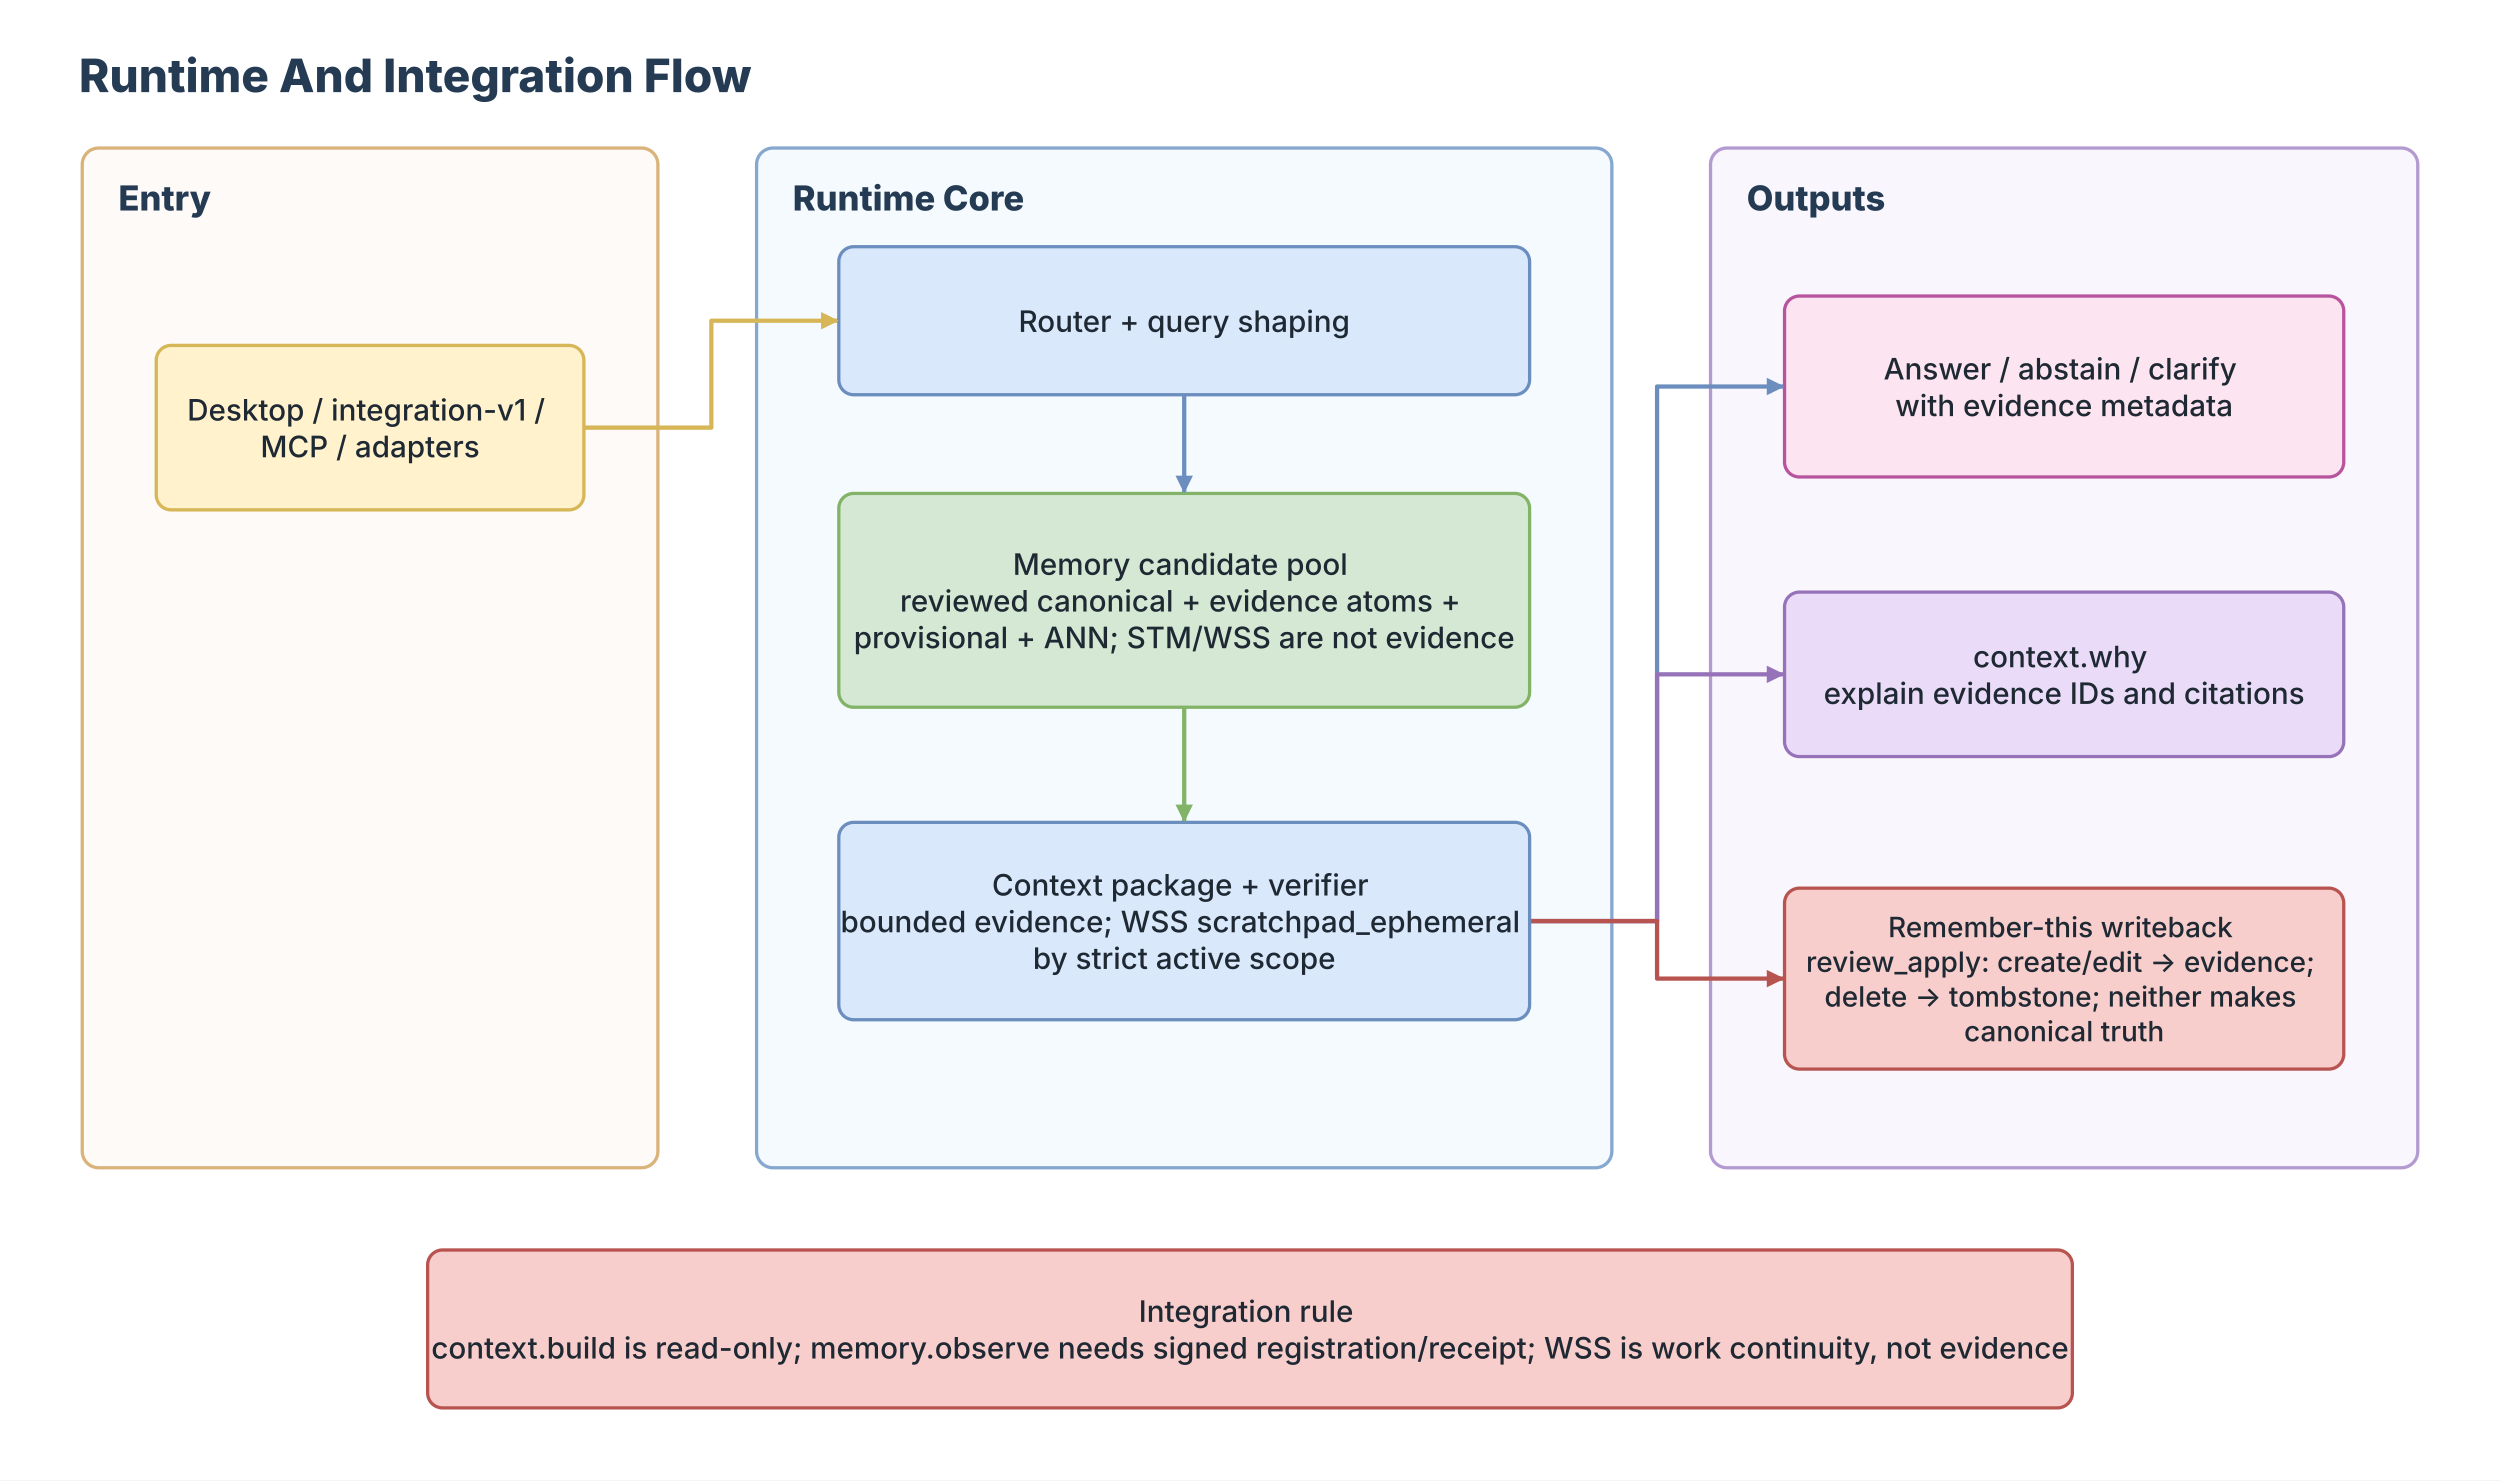
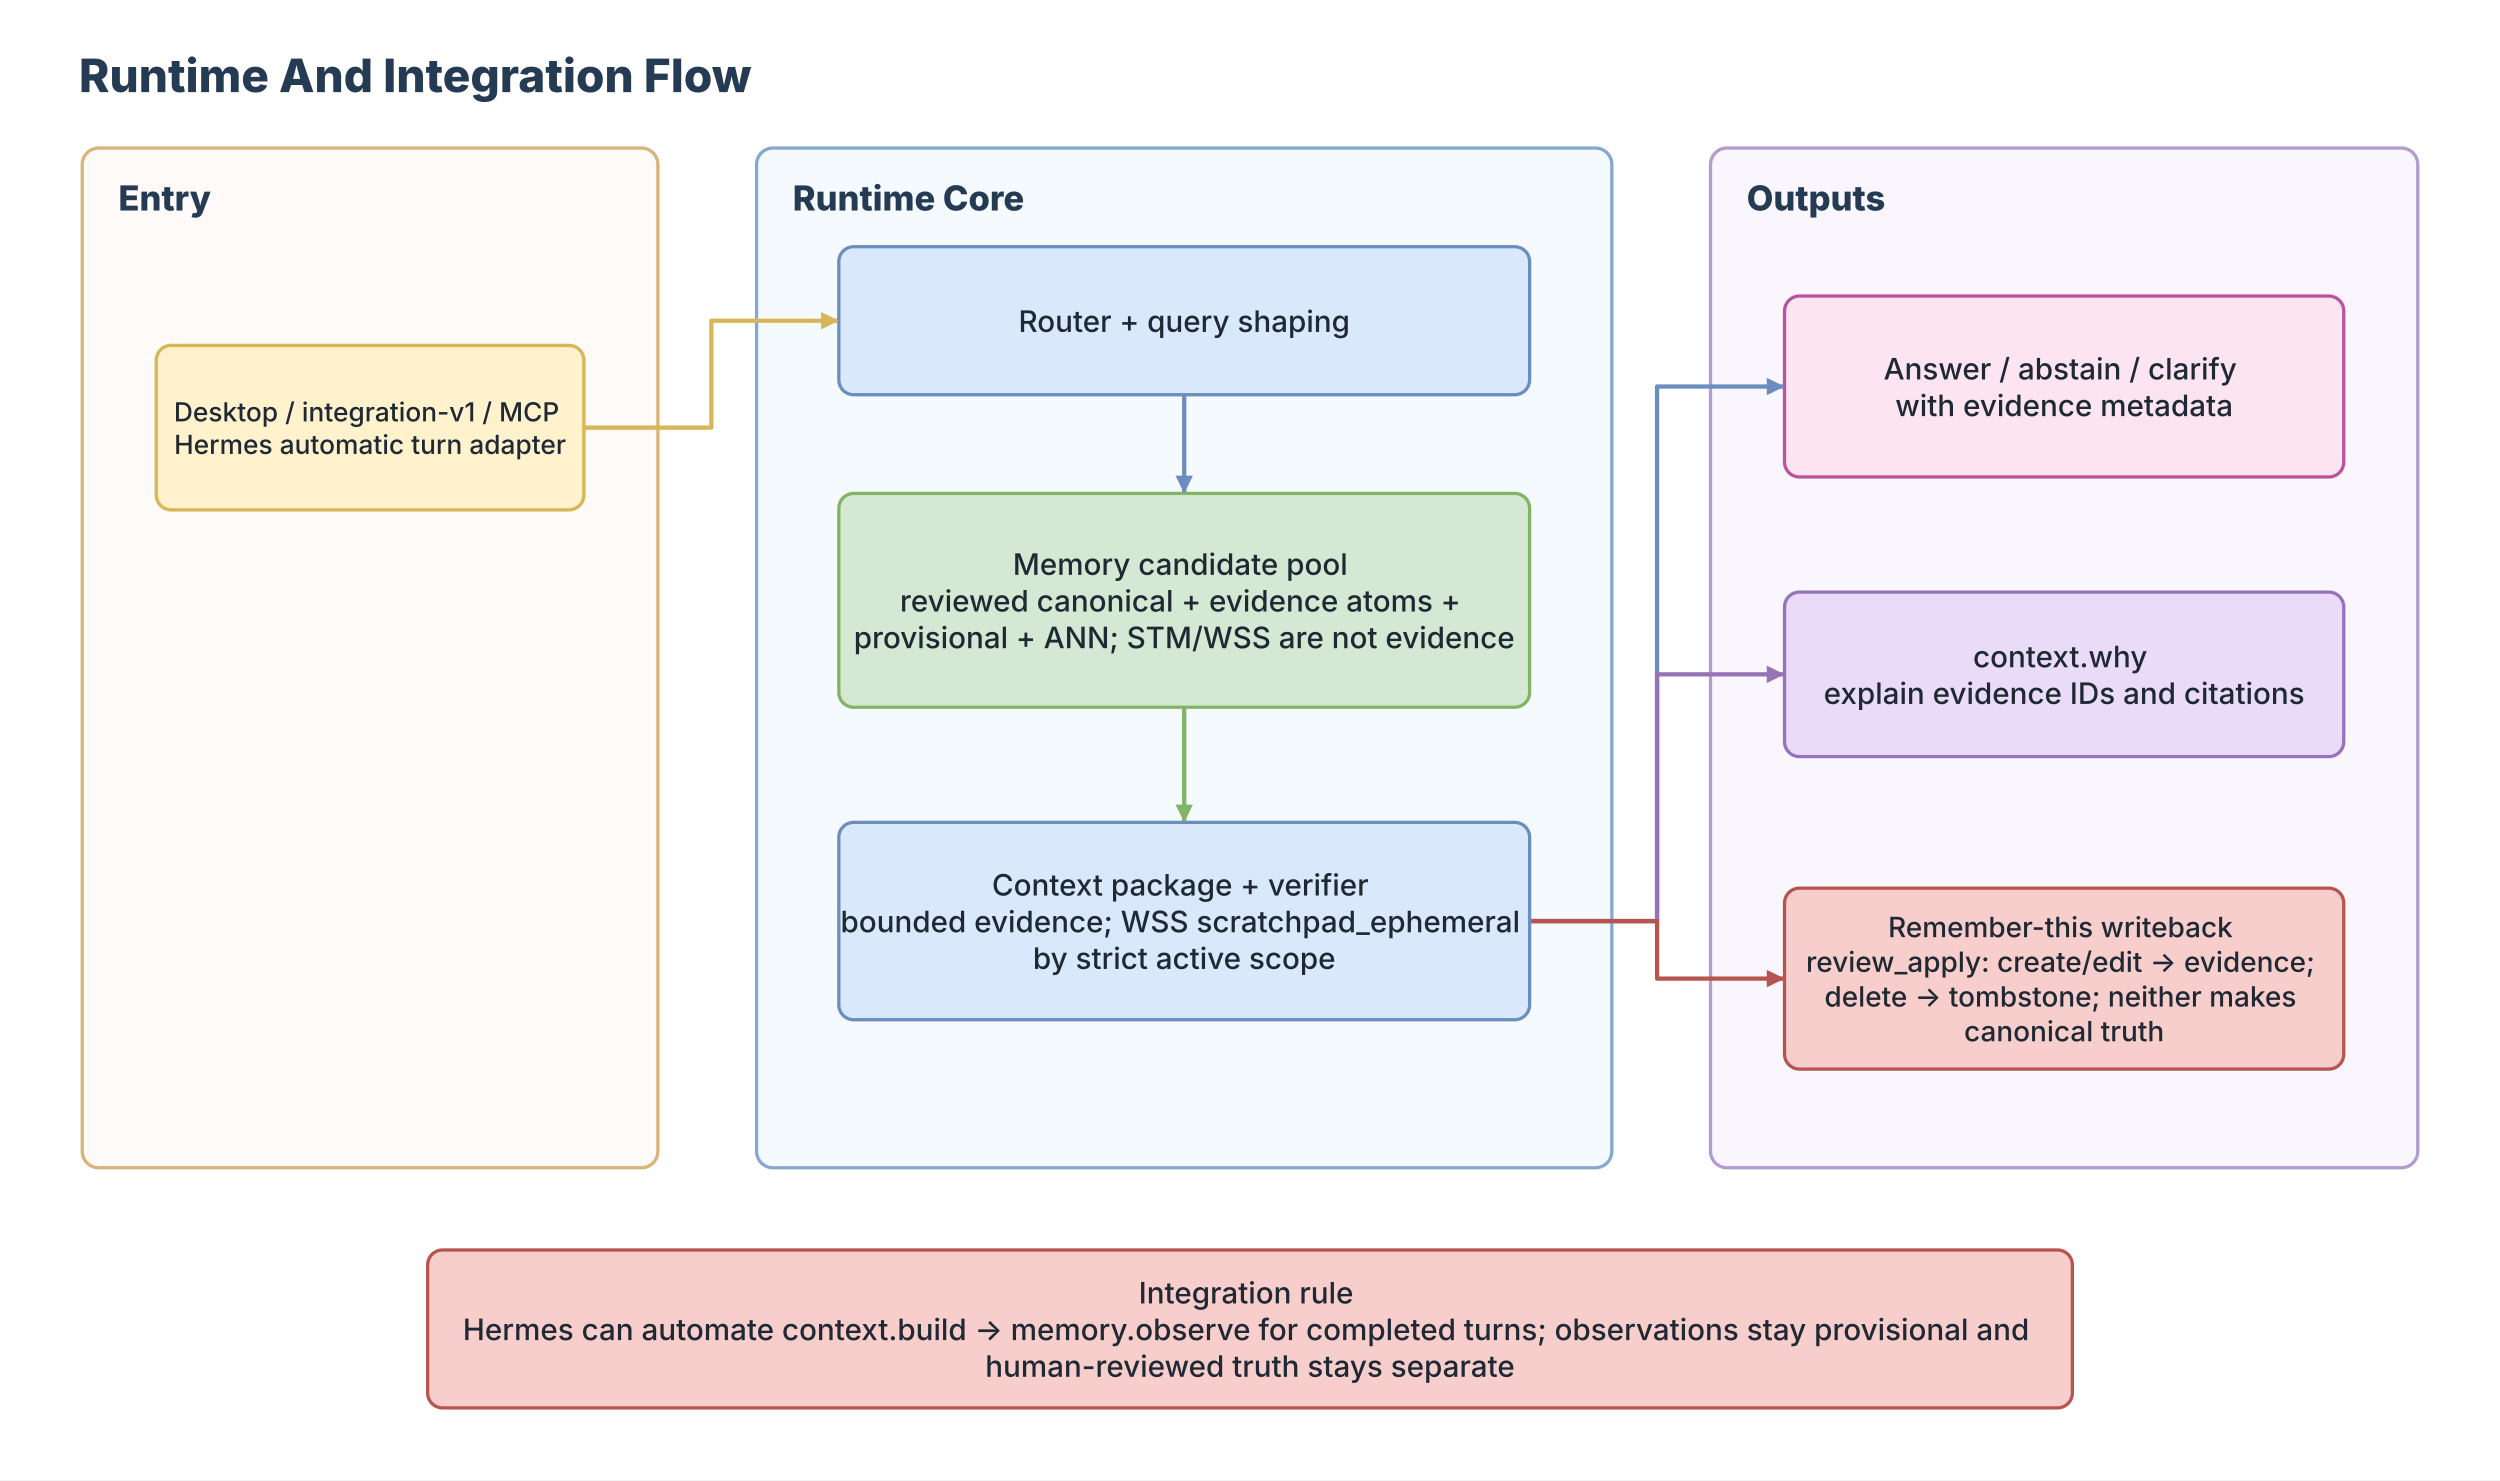
<svg xmlns="http://www.w3.org/2000/svg" width="1520" height="900" viewBox="0 0 1520 900" role="img" aria-label="Runtime And Integration Flow">
  <rect width="100%" height="100%" fill="#ffffff" />
  <text x="48" y="56" font-family="Segoe UI, Inter, Arial, sans-serif" font-size="28" font-weight="800" fill="#243b53">Runtime And Integration Flow</text>
  <rect x="50" y="90" width="350" height="620" rx="10" fill="#fbf7f1" fill-opacity="0.58" stroke="#d9b37a" stroke-width="2" />
  <text x="72" y="128" font-family="Segoe UI, Inter, Arial, sans-serif" font-size="21" font-weight="800" fill="#243b53">Entry</text>
  <rect x="460" y="90" width="520" height="620" rx="10" fill="#eef6fd" fill-opacity="0.58" stroke="#86a8cf" stroke-width="2" />
  <text x="482" y="128" font-family="Segoe UI, Inter, Arial, sans-serif" font-size="21" font-weight="800" fill="#243b53">Runtime Core</text>
  <rect x="1040" y="90" width="430" height="620" rx="10" fill="#f5effb" fill-opacity="0.58" stroke="#b39ad0" stroke-width="2" />
  <text x="1062" y="128" font-family="Segoe UI, Inter, Arial, sans-serif" font-size="21" font-weight="800" fill="#243b53">Outputs</text>
  <polyline points="355.0,260.0 432.5,260.0 432.5,195.0 510.0,195.0" fill="none" stroke="#d6b656" stroke-width="2.6" stroke-linecap="round" stroke-linejoin="round" />
  <polyline points="720.0,240.0 720.0,270.0 720.0,270.0 720.0,300.0" fill="none" stroke="#6c8ebf" stroke-width="2.6" stroke-linecap="round" stroke-linejoin="round" />
  <polyline points="720.0,430.0 720.0,465.0 720.0,465.0 720.0,500.0" fill="none" stroke="#82b366" stroke-width="2.6" stroke-linecap="round" stroke-linejoin="round" />
  <polyline points="930.0,560.0 1007.5,560.0 1007.5,235.0 1085.0,235.0" fill="none" stroke="#6c8ebf" stroke-width="2.6" stroke-linecap="round" stroke-linejoin="round" />
  <polyline points="930.0,560.0 1007.5,560.0 1007.5,410.0 1085.0,410.0" fill="none" stroke="#9673b9" stroke-width="2.6" stroke-linecap="round" stroke-linejoin="round" />
  <polyline points="930.0,560.0 1007.5,560.0 1007.5,595.0 1085.0,595.0" fill="none" stroke="#b85450" stroke-width="2.6" stroke-linecap="round" stroke-linejoin="round" />
  <rect x="95" y="210" width="260" height="100" rx="9" fill="#fff2cc" stroke="#d6b656" stroke-width="2" />
-   <text x="225.0" y="255.7" text-anchor="middle" font-family="Segoe UI, Inter, Arial, sans-serif" font-size="18" font-weight="500" fill="#1f2933">
-     <tspan x="225.0" dy="0.0">Desktop / integration-v1 /</tspan>
-     <tspan x="225.0" dy="22.3">MCP / adapters</tspan>
+   <text x="225.0" y="256.2" text-anchor="middle" font-family="Segoe UI, Inter, Arial, sans-serif" font-size="16" font-weight="500" fill="#1f2933">
+     <tspan x="225.0" dy="0.0">Desktop / integration-v1 / MCP</tspan>
+     <tspan x="225.0" dy="19.8">Hermes automatic turn adapter</tspan>
  </text>
  <rect x="510" y="150" width="420" height="90" rx="9" fill="#dae8fc" stroke="#6c8ebf" stroke-width="2" />
  <text x="720.0" y="201.8" text-anchor="middle" font-family="Segoe UI, Inter, Arial, sans-serif" font-size="18" font-weight="500" fill="#1f2933">
    <tspan x="720.0" dy="0.0">Router + query shaping</tspan>
  </text>
  <rect x="510" y="300" width="420" height="130" rx="9" fill="#d5e8d4" stroke="#82b366" stroke-width="2" />
  <text x="720.0" y="349.5" text-anchor="middle" font-family="Segoe UI, Inter, Arial, sans-serif" font-size="18" font-weight="500" fill="#1f2933">
    <tspan x="720.0" dy="0.0">Memory candidate pool</tspan>
    <tspan x="720.0" dy="22.3">reviewed canonical + evidence atoms +</tspan>
    <tspan x="720.0" dy="22.3">provisional + ANN; STM/WSS are not evidence</tspan>
  </text>
  <rect x="510" y="500" width="420" height="120" rx="9" fill="#dae8fc" stroke="#6c8ebf" stroke-width="2" />
  <text x="720.0" y="544.5" text-anchor="middle" font-family="Segoe UI, Inter, Arial, sans-serif" font-size="18" font-weight="500" fill="#1f2933">
    <tspan x="720.0" dy="0.0">Context package + verifier</tspan>
    <tspan x="720.0" dy="22.3">bounded evidence; WSS scratchpad_ephemeral</tspan>
    <tspan x="720.0" dy="22.3">by strict active scope</tspan>
  </text>
  <rect x="1085" y="180" width="340" height="110" rx="9" fill="#fce5f1" stroke="#b8549e" stroke-width="2" />
  <text x="1255.0" y="230.7" text-anchor="middle" font-family="Segoe UI, Inter, Arial, sans-serif" font-size="18" font-weight="500" fill="#1f2933">
    <tspan x="1255.0" dy="0.0">Answer / abstain / clarify</tspan>
    <tspan x="1255.0" dy="22.3">with evidence metadata</tspan>
  </text>
  <rect x="1085" y="360" width="340" height="100" rx="9" fill="#eadcf8" stroke="#9673b9" stroke-width="2" />
  <text x="1255.0" y="405.7" text-anchor="middle" font-family="Segoe UI, Inter, Arial, sans-serif" font-size="18" font-weight="500" fill="#1f2933">
    <tspan x="1255.0" dy="0.0">context.why</tspan>
    <tspan x="1255.0" dy="22.3">explain evidence IDs and citations</tspan>
  </text>
  <rect x="1085" y="540" width="340" height="110" rx="9" fill="#f8cecc" stroke="#b85450" stroke-width="2" />
  <text x="1255.0" y="569.8" text-anchor="middle" font-family="Segoe UI, Inter, Arial, sans-serif" font-size="17" font-weight="500" fill="#1f2933">
    <tspan x="1255.0" dy="0.0">Remember-this writeback</tspan>
    <tspan x="1255.0" dy="21.1">review_apply: create/edit → evidence;</tspan>
    <tspan x="1255.0" dy="21.1">delete → tombstone; neither makes</tspan>
    <tspan x="1255.0" dy="21.1">canonical truth</tspan>
  </text>
  <rect x="260" y="760" width="1000" height="96" rx="9" fill="#f8cecc" stroke="#b85450" stroke-width="2" />
-   <text x="760.0" y="803.7" text-anchor="middle" font-family="Segoe UI, Inter, Arial, sans-serif" font-size="18" font-weight="500" fill="#1f2933">
+   <text x="760.0" y="792.5" text-anchor="middle" font-family="Segoe UI, Inter, Arial, sans-serif" font-size="18" font-weight="500" fill="#1f2933">
    <tspan x="760.0" dy="0.0">Integration rule</tspan>
-     <tspan x="760.0" dy="22.3">context.build is read-only; memory.observe needs signed registration/receipt; WSS is work continuity, not evidence</tspan>
+     <tspan x="760.0" dy="22.3">Hermes can automate context.build → memory.observe for completed turns; observations stay provisional and</tspan>
+     <tspan x="760.0" dy="22.3">human-reviewed truth stays separate</tspan>
  </text>
  <polygon points="510.0,195.0 499.2,200.3 499.2,189.7" fill="#d6b656" />
  <polygon points="720.0,300.0 714.7,289.2 725.3,289.2" fill="#6c8ebf" />
  <polygon points="720.0,500.0 714.7,489.2 725.3,489.2" fill="#82b366" />
  <polygon points="1085.0,235.0 1074.2,240.3 1074.2,229.7" fill="#6c8ebf" />
  <polygon points="1085.0,410.0 1074.2,415.3 1074.2,404.7" fill="#9673b9" />
  <polygon points="1085.0,595.0 1074.2,600.3 1074.2,589.7" fill="#b85450" />
</svg>
